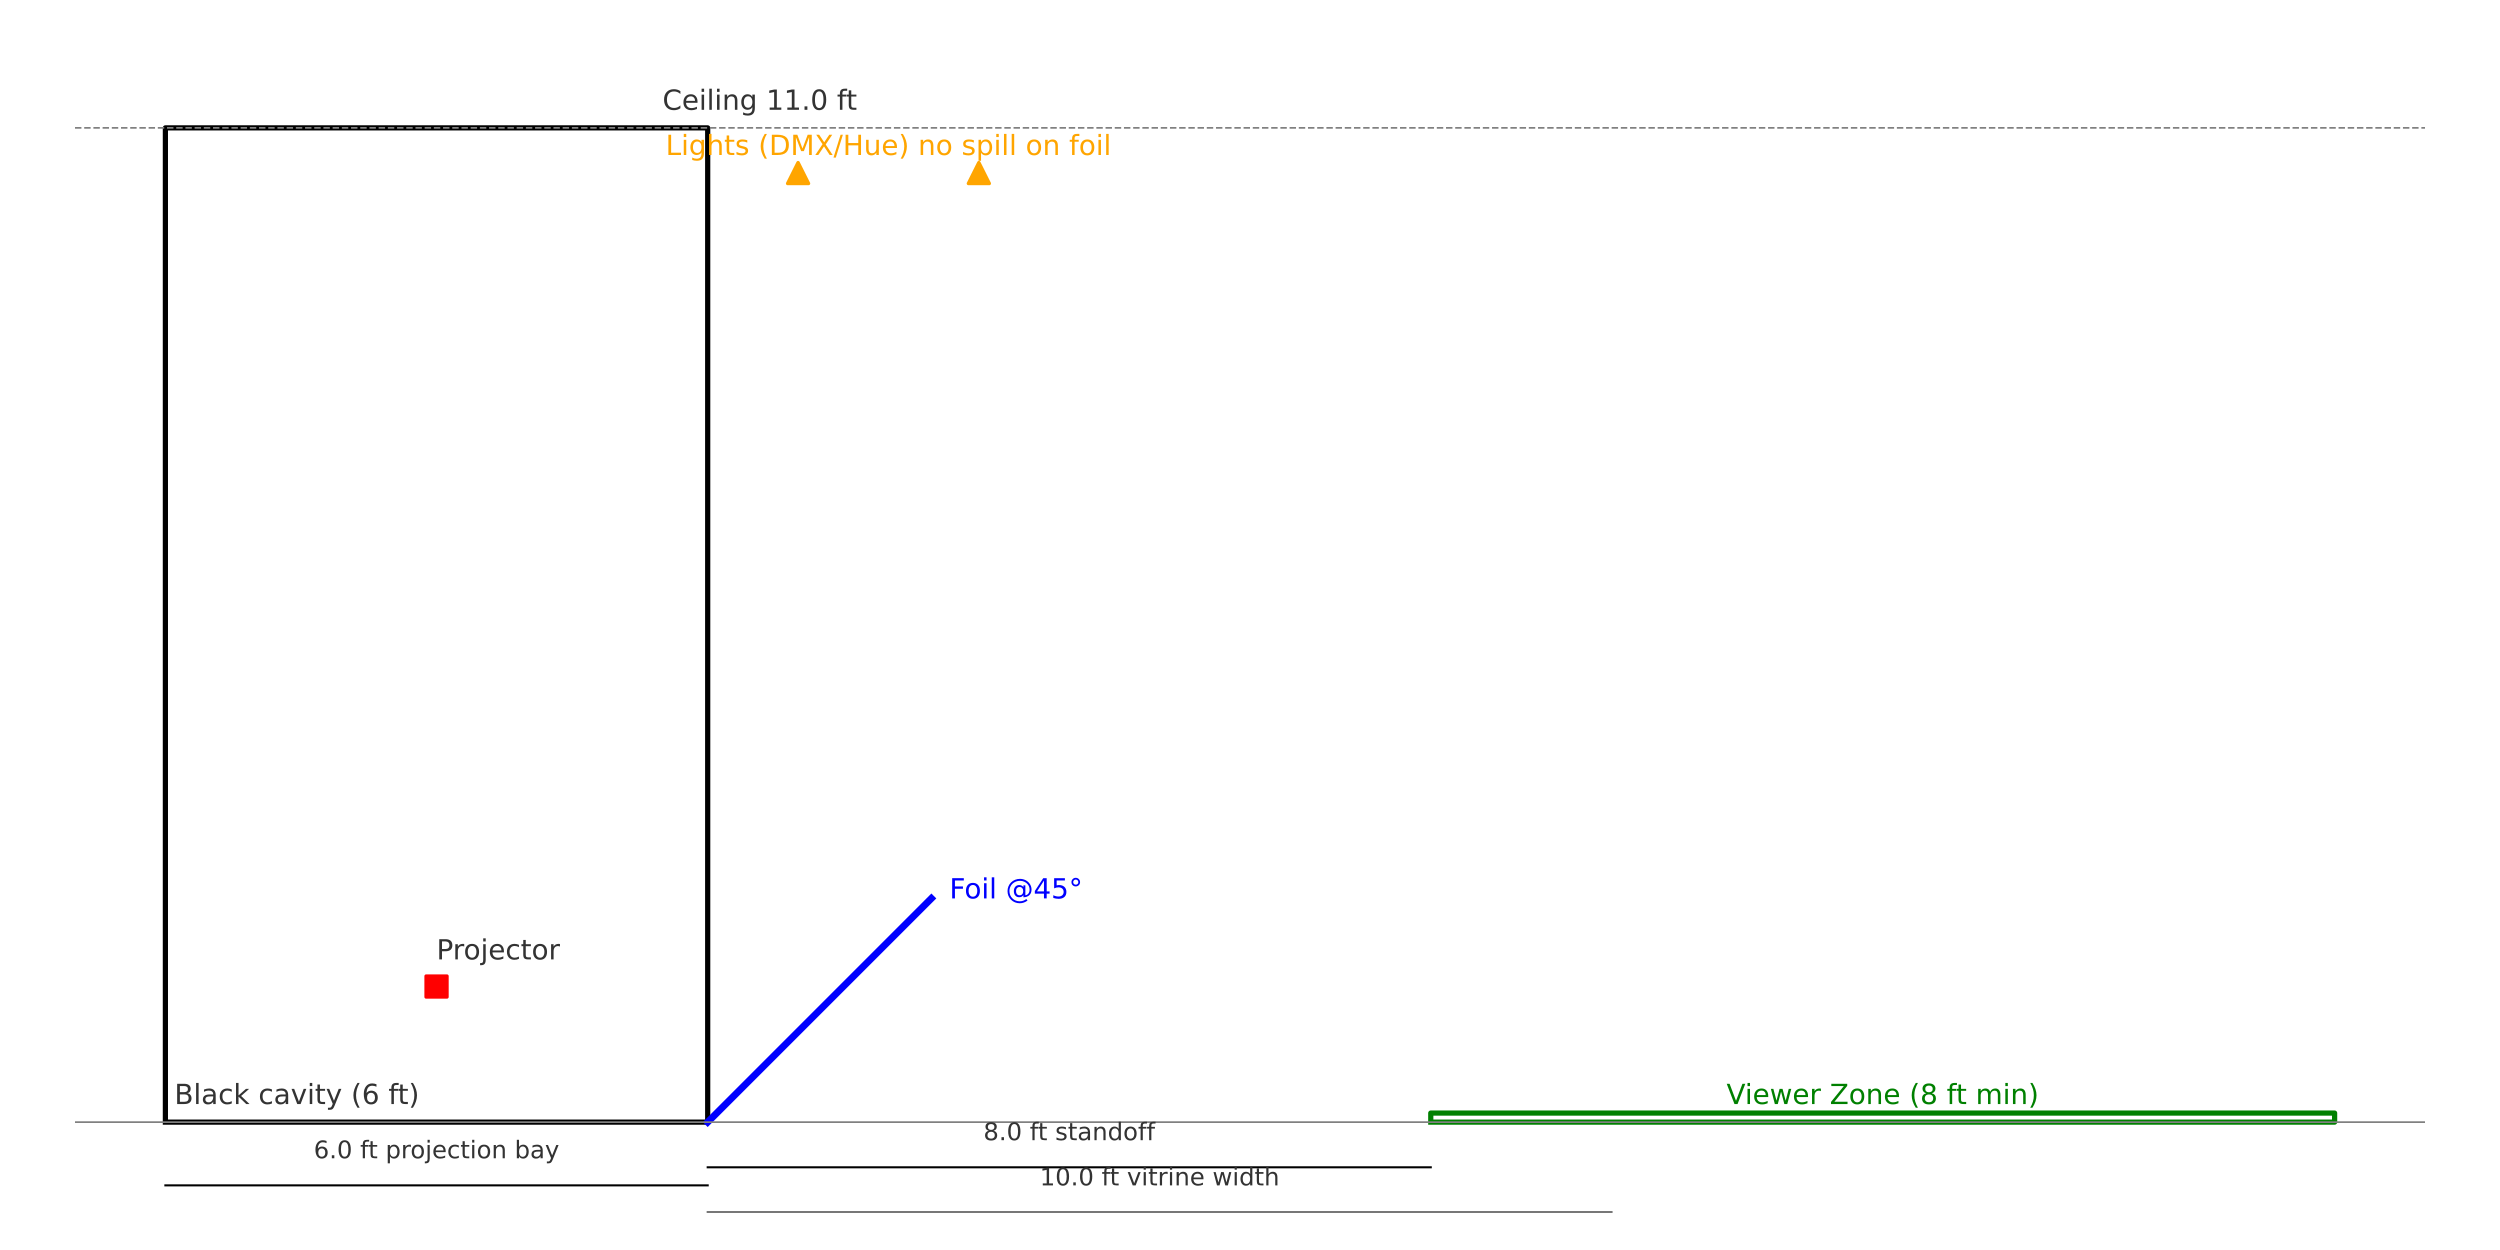
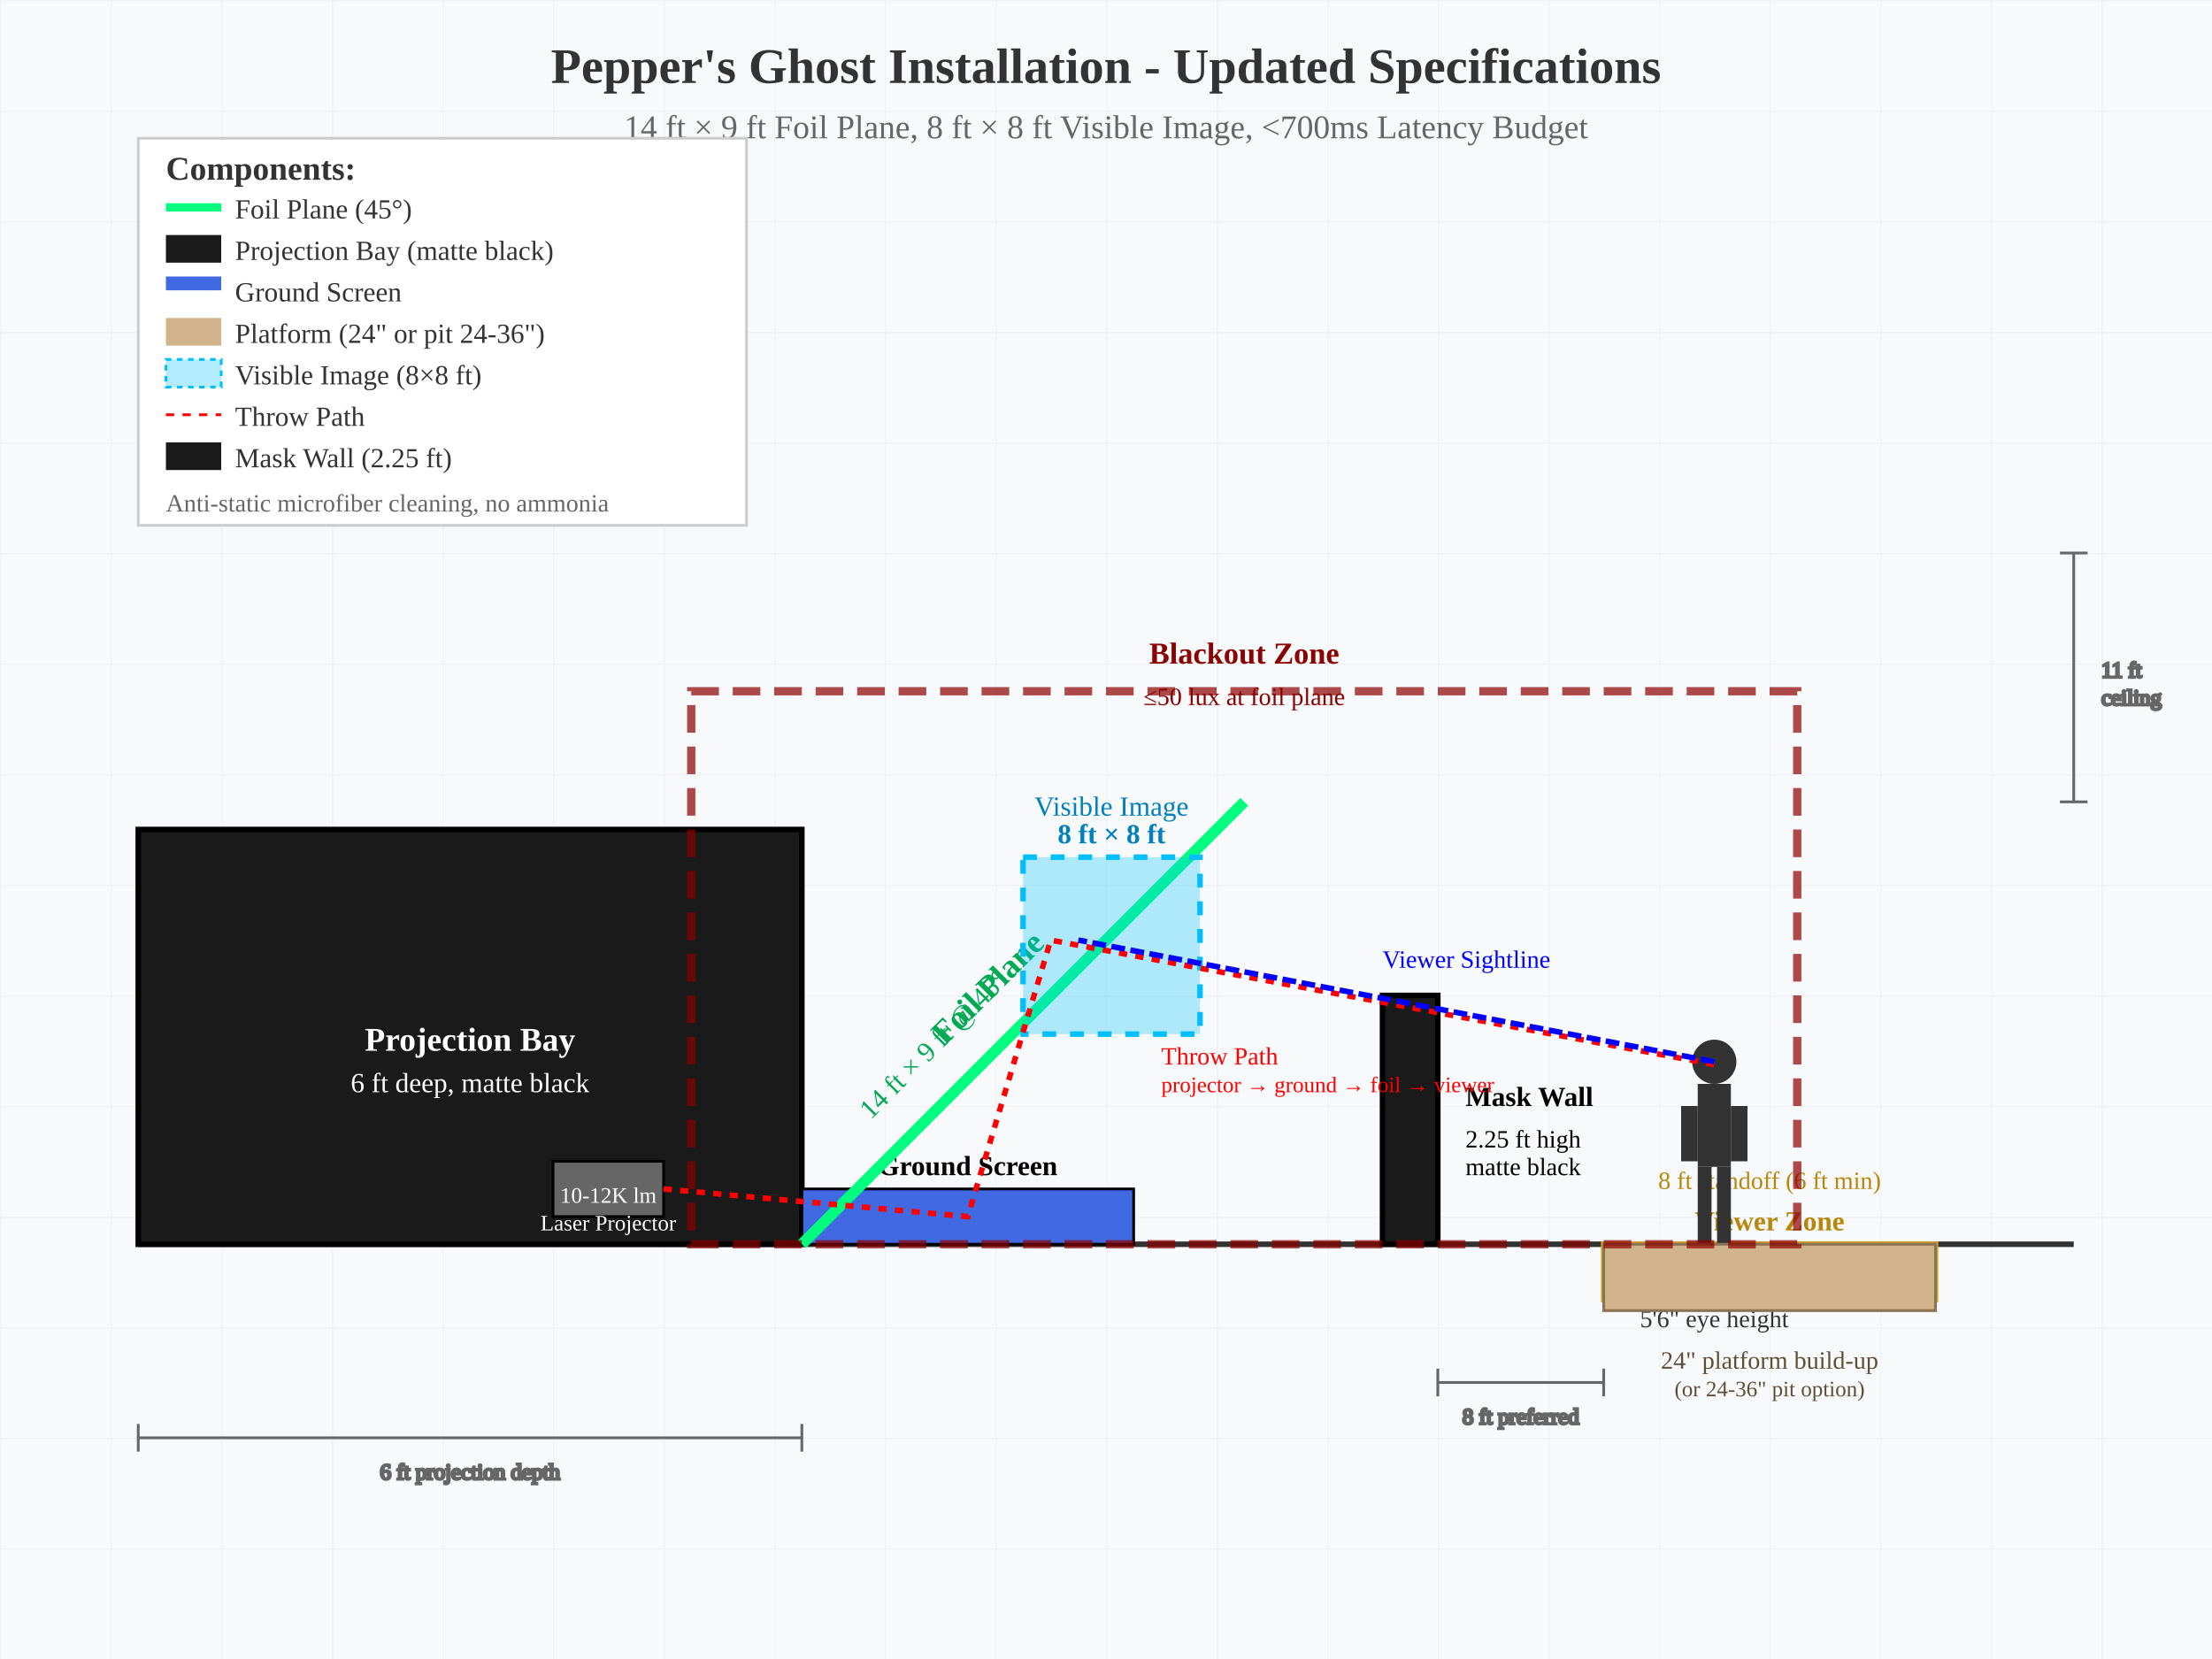
- <svg xmlns="http://www.w3.org/2000/svg" xmlns:xlink="http://www.w3.org/1999/xlink" width="720pt" height="360pt" viewBox="0 0 720 360" version="1.1">
+ <svg xmlns="http://www.w3.org/2000/svg" width="800" height="600" viewBox="0 0 800 600">
+   <rect width="800" height="600" fill="#f8f9fa" />
  <defs>
-     <style type="text/css">*{stroke-linejoin: round; stroke-linecap: butt}</style>
+     <pattern id="grid" width="40" height="40" patternUnits="userSpaceOnUse">
+       <path d="M 40 0 L 0 0 0 40" fill="none" stroke="#e9ecef" stroke-width="1" />
+     </pattern>
  </defs>
-   <g id="figure_1">
-     <g id="patch_1">
-       <path d="M 0 360  L 720 360  L 720 0  L 0 0  z " style="fill: #ffffff" />
-     </g>
-     <g id="axes_1">
-       <g id="PathCollection_1">
-         <defs>
-           <path id="m33717128a1" d="M -3 3  L 3 3  L 3 -3  L -3 -3  z " style="stroke: #ff0000" />
-         </defs>
-         <g clip-path="url(#pc2a38a9e2a)">
-           <use xlink:href="#m33717128a1" x="125.723" y="284.123" style="fill: #ff0000; stroke: #ff0000" />
-         </g>
-       </g>
-       <g id="PathCollection_2">
-         <defs>
-           <path id="m762f107d69" d="M 0 -3  L -3 3  L 3 3  z " style="stroke: #ffa500" />
-         </defs>
-         <g clip-path="url(#pc2a38a9e2a)">
-           <use xlink:href="#m762f107d69" x="229.846" y="49.846" style="fill: #ffa500; stroke: #ffa500" />
-         </g>
-       </g>
-       <g id="PathCollection_3">
-         <g clip-path="url(#pc2a38a9e2a)">
-           <use xlink:href="#m762f107d69" x="281.908" y="49.846" style="fill: #ffa500; stroke: #ffa500" />
-         </g>
-       </g>
-       <g id="line2d_1">
-         <path d="M 47.631 323.169  L 203.815 323.169  L 203.815 36.831  L 47.631 36.831  L 47.631 323.169  " clip-path="url(#pc2a38a9e2a)" style="fill: none; stroke: #000000; stroke-width: 1.5; stroke-linecap: square" />
-       </g>
-       <g id="line2d_2">
-         <path d="M 203.815 323.169  L 268.238 258.746  " clip-path="url(#pc2a38a9e2a)" style="fill: none; stroke: #0000ff; stroke-width: 2; stroke-linecap: square" />
-       </g>
-       <g id="line2d_3">
-         <path d="M 412.062 323.169  L 412.062 320.566  L 672.369 320.566  L 672.369 323.169  L 412.062 323.169  " clip-path="url(#pc2a38a9e2a)" style="fill: none; stroke: #008000; stroke-width: 1.5; stroke-linecap: square" />
-       </g>
-       <g id="line2d_4">
-         <path d="M 21.6 323.169  L 698.4 323.169  " clip-path="url(#pc2a38a9e2a)" style="fill: none; stroke: #808080; stroke-width: 0.5; stroke-linecap: square" />
-       </g>
-       <g id="line2d_5">
-         <path d="M 21.6 36.831  L 698.4 36.831  " clip-path="url(#pc2a38a9e2a)" style="fill: none; stroke-dasharray: 1.85,0.8; stroke-dashoffset: 0; stroke: #808080; stroke-width: 0.5" />
-       </g>
-       <g id="line2d_6">
-         <path d="M 203.815 336.185  L 412.062 336.185  " clip-path="url(#pc2a38a9e2a)" style="fill: none; stroke: #000000; stroke-width: 0.6; stroke-linecap: square" />
-       </g>
-       <g id="line2d_7">
-         <path d="M 47.631 341.391  L 203.815 341.391  " clip-path="url(#pc2a38a9e2a)" style="fill: none; stroke: #000000; stroke-width: 0.6; stroke-linecap: square" />
-       </g>
-       <g id="line2d_8">
-         <path d="M 203.815 349.2  L 464.123 349.2  " clip-path="url(#pc2a38a9e2a)" style="fill: none; stroke: #000000; stroke-width: 0.6; stroke-linecap: square" />
-       </g>
-       <g id="text_1">
-         <g style="fill: #333333" transform="translate(125.7231 276.3138) scale(0.08 -0.08)">
-           <defs>
-             <path id="DejaVuSans-50" d="M 1259 4147  L 1259 2394  L 2053 2394  Q 2494 2394 2734 2622  Q 2975 2850 2975 3272  Q 2975 3691 2734 3919  Q 2494 4147 2053 4147  L 1259 4147  z M 628 4666  L 2053 4666  Q 2838 4666 3239 4311  Q 3641 3956 3641 3272  Q 3641 2581 3239 2228  Q 2838 1875 2053 1875  L 1259 1875  L 1259 0  L 628 0  L 628 4666  z " transform="scale(0.015625)" />
-             <path id="DejaVuSans-72" d="M 2631 2963  Q 2534 3019 2420 3045  Q 2306 3072 2169 3072  Q 1681 3072 1420 2755  Q 1159 2438 1159 1844  L 1159 0  L 581 0  L 581 3500  L 1159 3500  L 1159 2956  Q 1341 3275 1631 3429  Q 1922 3584 2338 3584  Q 2397 3584 2469 3576  Q 2541 3569 2628 3553  L 2631 2963  z " transform="scale(0.015625)" />
-             <path id="DejaVuSans-6f" d="M 1959 3097  Q 1497 3097 1228 2736  Q 959 2375 959 1747  Q 959 1119 1226 758  Q 1494 397 1959 397  Q 2419 397 2687 759  Q 2956 1122 2956 1747  Q 2956 2369 2687 2733  Q 2419 3097 1959 3097  z M 1959 3584  Q 2709 3584 3137 3096  Q 3566 2609 3566 1747  Q 3566 888 3137 398  Q 2709 -91 1959 -91  Q 1206 -91 779 398  Q 353 888 353 1747  Q 353 2609 779 3096  Q 1206 3584 1959 3584  z " transform="scale(0.015625)" />
-             <path id="DejaVuSans-6a" d="M 603 3500  L 1178 3500  L 1178 -63  Q 1178 -731 923 -1031  Q 669 -1331 103 -1331  L -116 -1331  L -116 -844  L 38 -844  Q 366 -844 484 -692  Q 603 -541 603 -63  L 603 3500  z M 603 4863  L 1178 4863  L 1178 4134  L 603 4134  L 603 4863  z " transform="scale(0.015625)" />
-             <path id="DejaVuSans-65" d="M 3597 1894  L 3597 1613  L 953 1613  Q 991 1019 1311 708  Q 1631 397 2203 397  Q 2534 397 2845 478  Q 3156 559 3463 722  L 3463 178  Q 3153 47 2828 -22  Q 2503 -91 2169 -91  Q 1331 -91 842 396  Q 353 884 353 1716  Q 353 2575 817 3079  Q 1281 3584 2069 3584  Q 2775 3584 3186 3129  Q 3597 2675 3597 1894  z M 3022 2063  Q 3016 2534 2758 2815  Q 2500 3097 2075 3097  Q 1594 3097 1305 2825  Q 1016 2553 972 2059  L 3022 2063  z " transform="scale(0.015625)" />
-             <path id="DejaVuSans-63" d="M 3122 3366  L 3122 2828  Q 2878 2963 2633 3030  Q 2388 3097 2138 3097  Q 1578 3097 1268 2742  Q 959 2388 959 1747  Q 959 1106 1268 751  Q 1578 397 2138 397  Q 2388 397 2633 464  Q 2878 531 3122 666  L 3122 134  Q 2881 22 2623 -34  Q 2366 -91 2075 -91  Q 1284 -91 818 406  Q 353 903 353 1747  Q 353 2603 823 3093  Q 1294 3584 2113 3584  Q 2378 3584 2631 3529  Q 2884 3475 3122 3366  z " transform="scale(0.015625)" />
-             <path id="DejaVuSans-74" d="M 1172 4494  L 1172 3500  L 2356 3500  L 2356 3053  L 1172 3053  L 1172 1153  Q 1172 725 1289 603  Q 1406 481 1766 481  L 2356 481  L 2356 0  L 1766 0  Q 1100 0 847 248  Q 594 497 594 1153  L 594 3053  L 172 3053  L 172 3500  L 594 3500  L 594 4494  L 1172 4494  z " transform="scale(0.015625)" />
-           </defs>
-           <use xlink:href="#DejaVuSans-50" />
-           <use xlink:href="#DejaVuSans-72" x="58.553" />
-           <use xlink:href="#DejaVuSans-6f" x="97.416" />
-           <use xlink:href="#DejaVuSans-6a" x="158.598" />
-           <use xlink:href="#DejaVuSans-65" x="186.381" />
-           <use xlink:href="#DejaVuSans-63" x="247.904" />
-           <use xlink:href="#DejaVuSans-74" x="302.885" />
-           <use xlink:href="#DejaVuSans-6f" x="342.094" />
-           <use xlink:href="#DejaVuSans-72" x="403.275" />
-         </g>
-       </g>
-       <g id="text_2">
-         <g style="fill: #008000" transform="translate(497.236 317.9631) scale(0.08 -0.08)">
-           <defs>
-             <path id="DejaVuSans-56" d="M 1831 0  L 50 4666  L 709 4666  L 2188 738  L 3669 4666  L 4325 4666  L 2547 0  L 1831 0  z " transform="scale(0.015625)" />
-             <path id="DejaVuSans-69" d="M 603 3500  L 1178 3500  L 1178 0  L 603 0  L 603 3500  z M 603 4863  L 1178 4863  L 1178 4134  L 603 4134  L 603 4863  z " transform="scale(0.015625)" />
-             <path id="DejaVuSans-77" d="M 269 3500  L 844 3500  L 1563 769  L 2278 3500  L 2956 3500  L 3675 769  L 4391 3500  L 4966 3500  L 4050 0  L 3372 0  L 2619 2869  L 1863 0  L 1184 0  L 269 3500  z " transform="scale(0.015625)" />
-             <path id="DejaVuSans-20" transform="scale(0.015625)" />
-             <path id="DejaVuSans-5a" d="M 359 4666  L 4025 4666  L 4025 4184  L 1075 531  L 4097 531  L 4097 0  L 288 0  L 288 481  L 3238 4134  L 359 4134  L 359 4666  z " transform="scale(0.015625)" />
-             <path id="DejaVuSans-6e" d="M 3513 2113  L 3513 0  L 2938 0  L 2938 2094  Q 2938 2591 2744 2837  Q 2550 3084 2163 3084  Q 1697 3084 1428 2787  Q 1159 2491 1159 1978  L 1159 0  L 581 0  L 581 3500  L 1159 3500  L 1159 2956  Q 1366 3272 1645 3428  Q 1925 3584 2291 3584  Q 2894 3584 3203 3211  Q 3513 2838 3513 2113  z " transform="scale(0.015625)" />
-             <path id="DejaVuSans-28" d="M 1984 4856  Q 1566 4138 1362 3434  Q 1159 2731 1159 2009  Q 1159 1288 1364 580  Q 1569 -128 1984 -844  L 1484 -844  Q 1016 -109 783 600  Q 550 1309 550 2009  Q 550 2706 781 3412  Q 1013 4119 1484 4856  L 1984 4856  z " transform="scale(0.015625)" />
-             <path id="DejaVuSans-38" d="M 2034 2216  Q 1584 2216 1326 1975  Q 1069 1734 1069 1313  Q 1069 891 1326 650  Q 1584 409 2034 409  Q 2484 409 2743 651  Q 3003 894 3003 1313  Q 3003 1734 2745 1975  Q 2488 2216 2034 2216  z M 1403 2484  Q 997 2584 770 2862  Q 544 3141 544 3541  Q 544 4100 942 4425  Q 1341 4750 2034 4750  Q 2731 4750 3128 4425  Q 3525 4100 3525 3541  Q 3525 3141 3298 2862  Q 3072 2584 2669 2484  Q 3125 2378 3379 2068  Q 3634 1759 3634 1313  Q 3634 634 3220 271  Q 2806 -91 2034 -91  Q 1263 -91 848 271  Q 434 634 434 1313  Q 434 1759 690 2068  Q 947 2378 1403 2484  z M 1172 3481  Q 1172 3119 1398 2916  Q 1625 2713 2034 2713  Q 2441 2713 2670 2916  Q 2900 3119 2900 3481  Q 2900 3844 2670 4047  Q 2441 4250 2034 4250  Q 1625 4250 1398 4047  Q 1172 3844 1172 3481  z " transform="scale(0.015625)" />
-             <path id="DejaVuSans-66" d="M 2375 4863  L 2375 4384  L 1825 4384  Q 1516 4384 1395 4259  Q 1275 4134 1275 3809  L 1275 3500  L 2222 3500  L 2222 3053  L 1275 3053  L 1275 0  L 697 0  L 697 3053  L 147 3053  L 147 3500  L 697 3500  L 697 3744  Q 697 4328 969 4595  Q 1241 4863 1831 4863  L 2375 4863  z " transform="scale(0.015625)" />
-             <path id="DejaVuSans-6d" d="M 3328 2828  Q 3544 3216 3844 3400  Q 4144 3584 4550 3584  Q 5097 3584 5394 3201  Q 5691 2819 5691 2113  L 5691 0  L 5113 0  L 5113 2094  Q 5113 2597 4934 2840  Q 4756 3084 4391 3084  Q 3944 3084 3684 2787  Q 3425 2491 3425 1978  L 3425 0  L 2847 0  L 2847 2094  Q 2847 2600 2669 2842  Q 2491 3084 2119 3084  Q 1678 3084 1418 2786  Q 1159 2488 1159 1978  L 1159 0  L 581 0  L 581 3500  L 1159 3500  L 1159 2956  Q 1356 3278 1631 3431  Q 1906 3584 2284 3584  Q 2666 3584 2933 3390  Q 3200 3197 3328 2828  z " transform="scale(0.015625)" />
-             <path id="DejaVuSans-29" d="M 513 4856  L 1013 4856  Q 1481 4119 1714 3412  Q 1947 2706 1947 2009  Q 1947 1309 1714 600  Q 1481 -109 1013 -844  L 513 -844  Q 928 -128 1133 580  Q 1338 1288 1338 2009  Q 1338 2731 1133 3434  Q 928 4138 513 4856  z " transform="scale(0.015625)" />
-           </defs>
-           <use xlink:href="#DejaVuSans-56" />
-           <use xlink:href="#DejaVuSans-69" x="66.158" />
-           <use xlink:href="#DejaVuSans-65" x="93.941" />
-           <use xlink:href="#DejaVuSans-77" x="155.465" />
-           <use xlink:href="#DejaVuSans-65" x="237.252" />
-           <use xlink:href="#DejaVuSans-72" x="298.775" />
-           <use xlink:href="#DejaVuSans-20" x="339.889" />
-           <use xlink:href="#DejaVuSans-5a" x="371.676" />
-           <use xlink:href="#DejaVuSans-6f" x="440.182" />
-           <use xlink:href="#DejaVuSans-6e" x="501.363" />
-           <use xlink:href="#DejaVuSans-65" x="564.742" />
-           <use xlink:href="#DejaVuSans-20" x="626.266" />
-           <use xlink:href="#DejaVuSans-28" x="658.053" />
-           <use xlink:href="#DejaVuSans-38" x="697.066" />
-           <use xlink:href="#DejaVuSans-20" x="760.689" />
-           <use xlink:href="#DejaVuSans-66" x="792.477" />
-           <use xlink:href="#DejaVuSans-74" x="825.932" />
-           <use xlink:href="#DejaVuSans-20" x="865.141" />
-           <use xlink:href="#DejaVuSans-6d" x="896.928" />
-           <use xlink:href="#DejaVuSans-69" x="994.34" />
-           <use xlink:href="#DejaVuSans-6e" x="1022.123" />
-           <use xlink:href="#DejaVuSans-29" x="1085.502" />
-         </g>
-       </g>
-       <g id="text_3">
-         <g style="fill: #ffa500" transform="translate(191.71 44.64) scale(0.08 -0.08)">
-           <defs>
-             <path id="DejaVuSans-4c" d="M 628 4666  L 1259 4666  L 1259 531  L 3531 531  L 3531 0  L 628 0  L 628 4666  z " transform="scale(0.015625)" />
-             <path id="DejaVuSans-67" d="M 2906 1791  Q 2906 2416 2648 2759  Q 2391 3103 1925 3103  Q 1463 3103 1205 2759  Q 947 2416 947 1791  Q 947 1169 1205 825  Q 1463 481 1925 481  Q 2391 481 2648 825  Q 2906 1169 2906 1791  z M 3481 434  Q 3481 -459 3084 -895  Q 2688 -1331 1869 -1331  Q 1566 -1331 1297 -1286  Q 1028 -1241 775 -1147  L 775 -588  Q 1028 -725 1275 -790  Q 1522 -856 1778 -856  Q 2344 -856 2625 -561  Q 2906 -266 2906 331  L 2906 616  Q 2728 306 2450 153  Q 2172 0 1784 0  Q 1141 0 747 490  Q 353 981 353 1791  Q 353 2603 747 3093  Q 1141 3584 1784 3584  Q 2172 3584 2450 3431  Q 2728 3278 2906 2969  L 2906 3500  L 3481 3500  L 3481 434  z " transform="scale(0.015625)" />
-             <path id="DejaVuSans-68" d="M 3513 2113  L 3513 0  L 2938 0  L 2938 2094  Q 2938 2591 2744 2837  Q 2550 3084 2163 3084  Q 1697 3084 1428 2787  Q 1159 2491 1159 1978  L 1159 0  L 581 0  L 581 4863  L 1159 4863  L 1159 2956  Q 1366 3272 1645 3428  Q 1925 3584 2291 3584  Q 2894 3584 3203 3211  Q 3513 2838 3513 2113  z " transform="scale(0.015625)" />
-             <path id="DejaVuSans-73" d="M 2834 3397  L 2834 2853  Q 2591 2978 2328 3040  Q 2066 3103 1784 3103  Q 1356 3103 1142 2972  Q 928 2841 928 2578  Q 928 2378 1081 2264  Q 1234 2150 1697 2047  L 1894 2003  Q 2506 1872 2764 1633  Q 3022 1394 3022 966  Q 3022 478 2636 193  Q 2250 -91 1575 -91  Q 1294 -91 989 -36  Q 684 19 347 128  L 347 722  Q 666 556 975 473  Q 1284 391 1588 391  Q 1994 391 2212 530  Q 2431 669 2431 922  Q 2431 1156 2273 1281  Q 2116 1406 1581 1522  L 1381 1569  Q 847 1681 609 1914  Q 372 2147 372 2553  Q 372 3047 722 3315  Q 1072 3584 1716 3584  Q 2034 3584 2315 3537  Q 2597 3491 2834 3397  z " transform="scale(0.015625)" />
-             <path id="DejaVuSans-44" d="M 1259 4147  L 1259 519  L 2022 519  Q 2988 519 3436 956  Q 3884 1394 3884 2338  Q 3884 3275 3436 3711  Q 2988 4147 2022 4147  L 1259 4147  z M 628 4666  L 1925 4666  Q 3281 4666 3915 4102  Q 4550 3538 4550 2338  Q 4550 1131 3912 565  Q 3275 0 1925 0  L 628 0  L 628 4666  z " transform="scale(0.015625)" />
-             <path id="DejaVuSans-4d" d="M 628 4666  L 1569 4666  L 2759 1491  L 3956 4666  L 4897 4666  L 4897 0  L 4281 0  L 4281 4097  L 3078 897  L 2444 897  L 1241 4097  L 1241 0  L 628 0  L 628 4666  z " transform="scale(0.015625)" />
-             <path id="DejaVuSans-58" d="M 403 4666  L 1081 4666  L 2241 2931  L 3406 4666  L 4084 4666  L 2584 2425  L 4184 0  L 3506 0  L 2194 1984  L 872 0  L 191 0  L 1856 2491  L 403 4666  z " transform="scale(0.015625)" />
-             <path id="DejaVuSans-2f" d="M 1625 4666  L 2156 4666  L 531 -594  L 0 -594  L 1625 4666  z " transform="scale(0.015625)" />
-             <path id="DejaVuSans-48" d="M 628 4666  L 1259 4666  L 1259 2753  L 3553 2753  L 3553 4666  L 4184 4666  L 4184 0  L 3553 0  L 3553 2222  L 1259 2222  L 1259 0  L 628 0  L 628 4666  z " transform="scale(0.015625)" />
-             <path id="DejaVuSans-75" d="M 544 1381  L 544 3500  L 1119 3500  L 1119 1403  Q 1119 906 1312 657  Q 1506 409 1894 409  Q 2359 409 2629 706  Q 2900 1003 2900 1516  L 2900 3500  L 3475 3500  L 3475 0  L 2900 0  L 2900 538  Q 2691 219 2414 64  Q 2138 -91 1772 -91  Q 1169 -91 856 284  Q 544 659 544 1381  z M 1991 3584  L 1991 3584  z " transform="scale(0.015625)" />
-             <path id="DejaVuSans-70" d="M 1159 525  L 1159 -1331  L 581 -1331  L 581 3500  L 1159 3500  L 1159 2969  Q 1341 3281 1617 3432  Q 1894 3584 2278 3584  Q 2916 3584 3314 3078  Q 3713 2572 3713 1747  Q 3713 922 3314 415  Q 2916 -91 2278 -91  Q 1894 -91 1617 61  Q 1341 213 1159 525  z M 3116 1747  Q 3116 2381 2855 2742  Q 2594 3103 2138 3103  Q 1681 3103 1420 2742  Q 1159 2381 1159 1747  Q 1159 1113 1420 752  Q 1681 391 2138 391  Q 2594 391 2855 752  Q 3116 1113 3116 1747  z " transform="scale(0.015625)" />
-             <path id="DejaVuSans-6c" d="M 603 4863  L 1178 4863  L 1178 0  L 603 0  L 603 4863  z " transform="scale(0.015625)" />
-           </defs>
-           <use xlink:href="#DejaVuSans-4c" />
-           <use xlink:href="#DejaVuSans-69" x="55.713" />
-           <use xlink:href="#DejaVuSans-67" x="83.496" />
-           <use xlink:href="#DejaVuSans-68" x="146.973" />
-           <use xlink:href="#DejaVuSans-74" x="210.352" />
-           <use xlink:href="#DejaVuSans-73" x="249.561" />
-           <use xlink:href="#DejaVuSans-20" x="301.66" />
-           <use xlink:href="#DejaVuSans-28" x="333.447" />
-           <use xlink:href="#DejaVuSans-44" x="372.461" />
-           <use xlink:href="#DejaVuSans-4d" x="449.463" />
-           <use xlink:href="#DejaVuSans-58" x="535.742" />
-           <use xlink:href="#DejaVuSans-2f" x="604.248" />
-           <use xlink:href="#DejaVuSans-48" x="637.939" />
-           <use xlink:href="#DejaVuSans-75" x="713.135" />
-           <use xlink:href="#DejaVuSans-65" x="776.514" />
-           <use xlink:href="#DejaVuSans-29" x="838.037" />
-           <use xlink:href="#DejaVuSans-20" x="877.051" />
-           <use xlink:href="#DejaVuSans-6e" x="908.838" />
-           <use xlink:href="#DejaVuSans-6f" x="972.217" />
-           <use xlink:href="#DejaVuSans-20" x="1033.398" />
-           <use xlink:href="#DejaVuSans-73" x="1065.186" />
-           <use xlink:href="#DejaVuSans-70" x="1117.285" />
-           <use xlink:href="#DejaVuSans-69" x="1180.762" />
-           <use xlink:href="#DejaVuSans-6c" x="1208.545" />
-           <use xlink:href="#DejaVuSans-6c" x="1236.328" />
-           <use xlink:href="#DejaVuSans-20" x="1264.111" />
-           <use xlink:href="#DejaVuSans-6f" x="1295.898" />
-           <use xlink:href="#DejaVuSans-6e" x="1357.08" />
-           <use xlink:href="#DejaVuSans-20" x="1420.459" />
-           <use xlink:href="#DejaVuSans-66" x="1452.246" />
-           <use xlink:href="#DejaVuSans-6f" x="1487.451" />
-           <use xlink:href="#DejaVuSans-69" x="1548.633" />
-           <use xlink:href="#DejaVuSans-6c" x="1576.416" />
-         </g>
-       </g>
-       <g id="text_4">
-         <g style="fill: #333333" transform="translate(190.8 31.62461) scale(0.08 -0.08)">
-           <defs>
-             <path id="DejaVuSans-43" d="M 4122 4306  L 4122 3641  Q 3803 3938 3442 4084  Q 3081 4231 2675 4231  Q 1875 4231 1450 3742  Q 1025 3253 1025 2328  Q 1025 1406 1450 917  Q 1875 428 2675 428  Q 3081 428 3442 575  Q 3803 722 4122 1019  L 4122 359  Q 3791 134 3420 21  Q 3050 -91 2638 -91  Q 1578 -91 968 557  Q 359 1206 359 2328  Q 359 3453 968 4101  Q 1578 4750 2638 4750  Q 3056 4750 3426 4639  Q 3797 4528 4122 4306  z " transform="scale(0.015625)" />
-             <path id="DejaVuSans-31" d="M 794 531  L 1825 531  L 1825 4091  L 703 3866  L 703 4441  L 1819 4666  L 2450 4666  L 2450 531  L 3481 531  L 3481 0  L 794 0  L 794 531  z " transform="scale(0.015625)" />
-             <path id="DejaVuSans-2e" d="M 684 794  L 1344 794  L 1344 0  L 684 0  L 684 794  z " transform="scale(0.015625)" />
-             <path id="DejaVuSans-30" d="M 2034 4250  Q 1547 4250 1301 3770  Q 1056 3291 1056 2328  Q 1056 1369 1301 889  Q 1547 409 2034 409  Q 2525 409 2770 889  Q 3016 1369 3016 2328  Q 3016 3291 2770 3770  Q 2525 4250 2034 4250  z M 2034 4750  Q 2819 4750 3233 4129  Q 3647 3509 3647 2328  Q 3647 1150 3233 529  Q 2819 -91 2034 -91  Q 1250 -91 836 529  Q 422 1150 422 2328  Q 422 3509 836 4129  Q 1250 4750 2034 4750  z " transform="scale(0.015625)" />
-           </defs>
-           <use xlink:href="#DejaVuSans-43" />
-           <use xlink:href="#DejaVuSans-65" x="69.824" />
-           <use xlink:href="#DejaVuSans-69" x="131.348" />
-           <use xlink:href="#DejaVuSans-6c" x="159.131" />
-           <use xlink:href="#DejaVuSans-69" x="186.914" />
-           <use xlink:href="#DejaVuSans-6e" x="214.697" />
-           <use xlink:href="#DejaVuSans-67" x="278.076" />
-           <use xlink:href="#DejaVuSans-20" x="341.553" />
-           <use xlink:href="#DejaVuSans-31" x="373.34" />
-           <use xlink:href="#DejaVuSans-31" x="436.963" />
-           <use xlink:href="#DejaVuSans-2e" x="500.586" />
-           <use xlink:href="#DejaVuSans-30" x="532.373" />
-           <use xlink:href="#DejaVuSans-20" x="595.996" />
-           <use xlink:href="#DejaVuSans-66" x="627.783" />
-           <use xlink:href="#DejaVuSans-74" x="661.238" />
-         </g>
-       </g>
-       <g id="text_5">
-         <g style="fill: #0000ff" transform="translate(273.4444 258.7464) scale(0.08 -0.08)">
-           <defs>
-             <path id="DejaVuSans-46" d="M 628 4666  L 3309 4666  L 3309 4134  L 1259 4134  L 1259 2759  L 3109 2759  L 3109 2228  L 1259 2228  L 1259 0  L 628 0  L 628 4666  z " transform="scale(0.015625)" />
-             <path id="DejaVuSans-40" d="M 2381 1678  Q 2381 1231 2603 976  Q 2825 722 3213 722  Q 3597 722 3817 978  Q 4038 1234 4038 1678  Q 4038 2116 3813 2373  Q 3588 2631 3206 2631  Q 2828 2631 2604 2375  Q 2381 2119 2381 1678  z M 4084 744  Q 3897 503 3655 389  Q 3413 275 3091 275  Q 2553 275 2217 664  Q 1881 1053 1881 1678  Q 1881 2303 2218 2693  Q 2556 3084 3091 3084  Q 3413 3084 3656 2967  Q 3900 2850 4084 2613  L 4084 3022  L 4531 3022  L 4531 722  Q 4988 791 5245 1139  Q 5503 1488 5503 2041  Q 5503 2375 5404 2669  Q 5306 2963 5106 3213  Q 4781 3622 4314 3839  Q 3847 4056 3297 4056  Q 2913 4056 2559 3954  Q 2206 3853 1906 3653  Q 1416 3334 1139 2817  Q 863 2300 863 1697  Q 863 1200 1042 765  Q 1222 331 1563 0  Q 1891 -325 2322 -495  Q 2753 -666 3244 -666  Q 3647 -666 4036 -530  Q 4425 -394 4750 -141  L 5031 -488  Q 4641 -791 4180 -952  Q 3719 -1113 3244 -1113  Q 2666 -1113 2153 -908  Q 1641 -703 1241 -313  Q 841 78 631 592  Q 422 1106 422 1697  Q 422 2266 634 2781  Q 847 3297 1241 3688  Q 1644 4084 2172 4295  Q 2700 4506 3291 4506  Q 3953 4506 4520 4234  Q 5088 3963 5472 3463  Q 5706 3156 5829 2797  Q 5953 2438 5953 2053  Q 5953 1231 5456 756  Q 4959 281 4084 263  L 4084 744  z " transform="scale(0.015625)" />
-             <path id="DejaVuSans-34" d="M 2419 4116  L 825 1625  L 2419 1625  L 2419 4116  z M 2253 4666  L 3047 4666  L 3047 1625  L 3713 1625  L 3713 1100  L 3047 1100  L 3047 0  L 2419 0  L 2419 1100  L 313 1100  L 313 1709  L 2253 4666  z " transform="scale(0.015625)" />
-             <path id="DejaVuSans-35" d="M 691 4666  L 3169 4666  L 3169 4134  L 1269 4134  L 1269 2991  Q 1406 3038 1543 3061  Q 1681 3084 1819 3084  Q 2600 3084 3056 2656  Q 3513 2228 3513 1497  Q 3513 744 3044 326  Q 2575 -91 1722 -91  Q 1428 -91 1123 -41  Q 819 9 494 109  L 494 744  Q 775 591 1075 516  Q 1375 441 1709 441  Q 2250 441 2565 725  Q 2881 1009 2881 1497  Q 2881 1984 2565 2268  Q 2250 2553 1709 2553  Q 1456 2553 1204 2497  Q 953 2441 691 2322  L 691 4666  z " transform="scale(0.015625)" />
-             <path id="DejaVuSans-b0" d="M 1600 4347  Q 1350 4347 1178 4173  Q 1006 4000 1006 3750  Q 1006 3503 1178 3333  Q 1350 3163 1600 3163  Q 1850 3163 2022 3333  Q 2194 3503 2194 3750  Q 2194 3997 2020 4172  Q 1847 4347 1600 4347  z M 1600 4750  Q 1800 4750 1984 4673  Q 2169 4597 2303 4453  Q 2447 4313 2519 4134  Q 2591 3956 2591 3750  Q 2591 3338 2302 3052  Q 2013 2766 1594 2766  Q 1172 2766 890 3047  Q 609 3328 609 3750  Q 609 4169 896 4459  Q 1184 4750 1600 4750  z " transform="scale(0.015625)" />
-           </defs>
-           <use xlink:href="#DejaVuSans-46" />
-           <use xlink:href="#DejaVuSans-6f" x="53.895" />
-           <use xlink:href="#DejaVuSans-69" x="115.076" />
-           <use xlink:href="#DejaVuSans-6c" x="142.859" />
-           <use xlink:href="#DejaVuSans-20" x="170.643" />
-           <use xlink:href="#DejaVuSans-40" x="202.43" />
-           <use xlink:href="#DejaVuSans-34" x="302.43" />
-           <use xlink:href="#DejaVuSans-35" x="366.053" />
-           <use xlink:href="#DejaVuSans-b0" x="429.676" />
-         </g>
-       </g>
-       <g id="text_6">
-         <g style="fill: #333333" transform="translate(50.23385 317.9631) scale(0.08 -0.08)">
-           <defs>
-             <path id="DejaVuSans-42" d="M 1259 2228  L 1259 519  L 2272 519  Q 2781 519 3026 730  Q 3272 941 3272 1375  Q 3272 1813 3026 2020  Q 2781 2228 2272 2228  L 1259 2228  z M 1259 4147  L 1259 2741  L 2194 2741  Q 2656 2741 2882 2914  Q 3109 3088 3109 3444  Q 3109 3797 2882 3972  Q 2656 4147 2194 4147  L 1259 4147  z M 628 4666  L 2241 4666  Q 2963 4666 3353 4366  Q 3744 4066 3744 3513  Q 3744 3084 3544 2831  Q 3344 2578 2956 2516  Q 3422 2416 3680 2098  Q 3938 1781 3938 1306  Q 3938 681 3513 340  Q 3088 0 2303 0  L 628 0  L 628 4666  z " transform="scale(0.015625)" />
-             <path id="DejaVuSans-61" d="M 2194 1759  Q 1497 1759 1228 1600  Q 959 1441 959 1056  Q 959 750 1161 570  Q 1363 391 1709 391  Q 2188 391 2477 730  Q 2766 1069 2766 1631  L 2766 1759  L 2194 1759  z M 3341 1997  L 3341 0  L 2766 0  L 2766 531  Q 2569 213 2275 61  Q 1981 -91 1556 -91  Q 1019 -91 701 211  Q 384 513 384 1019  Q 384 1609 779 1909  Q 1175 2209 1959 2209  L 2766 2209  L 2766 2266  Q 2766 2663 2505 2880  Q 2244 3097 1772 3097  Q 1472 3097 1187 3025  Q 903 2953 641 2809  L 641 3341  Q 956 3463 1253 3523  Q 1550 3584 1831 3584  Q 2591 3584 2966 3190  Q 3341 2797 3341 1997  z " transform="scale(0.015625)" />
-             <path id="DejaVuSans-6b" d="M 581 4863  L 1159 4863  L 1159 1991  L 2875 3500  L 3609 3500  L 1753 1863  L 3688 0  L 2938 0  L 1159 1709  L 1159 0  L 581 0  L 581 4863  z " transform="scale(0.015625)" />
-             <path id="DejaVuSans-76" d="M 191 3500  L 800 3500  L 1894 563  L 2988 3500  L 3597 3500  L 2284 0  L 1503 0  L 191 3500  z " transform="scale(0.015625)" />
-             <path id="DejaVuSans-79" d="M 2059 -325  Q 1816 -950 1584 -1140  Q 1353 -1331 966 -1331  L 506 -1331  L 506 -850  L 844 -850  Q 1081 -850 1212 -737  Q 1344 -625 1503 -206  L 1606 56  L 191 3500  L 800 3500  L 1894 763  L 2988 3500  L 3597 3500  L 2059 -325  z " transform="scale(0.015625)" />
-             <path id="DejaVuSans-36" d="M 2113 2584  Q 1688 2584 1439 2293  Q 1191 2003 1191 1497  Q 1191 994 1439 701  Q 1688 409 2113 409  Q 2538 409 2786 701  Q 3034 994 3034 1497  Q 3034 2003 2786 2293  Q 2538 2584 2113 2584  z M 3366 4563  L 3366 3988  Q 3128 4100 2886 4159  Q 2644 4219 2406 4219  Q 1781 4219 1451 3797  Q 1122 3375 1075 2522  Q 1259 2794 1537 2939  Q 1816 3084 2150 3084  Q 2853 3084 3261 2657  Q 3669 2231 3669 1497  Q 3669 778 3244 343  Q 2819 -91 2113 -91  Q 1303 -91 875 529  Q 447 1150 447 2328  Q 447 3434 972 4092  Q 1497 4750 2381 4750  Q 2619 4750 2861 4703  Q 3103 4656 3366 4563  z " transform="scale(0.015625)" />
-           </defs>
-           <use xlink:href="#DejaVuSans-42" />
-           <use xlink:href="#DejaVuSans-6c" x="68.604" />
-           <use xlink:href="#DejaVuSans-61" x="96.387" />
-           <use xlink:href="#DejaVuSans-63" x="157.666" />
-           <use xlink:href="#DejaVuSans-6b" x="212.646" />
-           <use xlink:href="#DejaVuSans-20" x="270.557" />
-           <use xlink:href="#DejaVuSans-63" x="302.344" />
-           <use xlink:href="#DejaVuSans-61" x="357.324" />
-           <use xlink:href="#DejaVuSans-76" x="418.604" />
-           <use xlink:href="#DejaVuSans-69" x="477.783" />
-           <use xlink:href="#DejaVuSans-74" x="505.566" />
-           <use xlink:href="#DejaVuSans-79" x="544.775" />
-           <use xlink:href="#DejaVuSans-20" x="603.955" />
-           <use xlink:href="#DejaVuSans-28" x="635.742" />
-           <use xlink:href="#DejaVuSans-36" x="674.756" />
-           <use xlink:href="#DejaVuSans-20" x="738.379" />
-           <use xlink:href="#DejaVuSans-66" x="770.166" />
-           <use xlink:href="#DejaVuSans-74" x="803.621" />
-           <use xlink:href="#DejaVuSans-29" x="842.83" />
-         </g>
-       </g>
-       <g id="text_7">
-         <g style="fill: #333333" transform="translate(283.2186 328.3754) scale(0.07 -0.07)">
-           <defs>
-             <path id="DejaVuSans-64" d="M 2906 2969  L 2906 4863  L 3481 4863  L 3481 0  L 2906 0  L 2906 525  Q 2725 213 2448 61  Q 2172 -91 1784 -91  Q 1150 -91 751 415  Q 353 922 353 1747  Q 353 2572 751 3078  Q 1150 3584 1784 3584  Q 2172 3584 2448 3432  Q 2725 3281 2906 2969  z M 947 1747  Q 947 1113 1208 752  Q 1469 391 1925 391  Q 2381 391 2643 752  Q 2906 1113 2906 1747  Q 2906 2381 2643 2742  Q 2381 3103 1925 3103  Q 1469 3103 1208 2742  Q 947 2381 947 1747  z " transform="scale(0.015625)" />
-           </defs>
-           <use xlink:href="#DejaVuSans-38" />
-           <use xlink:href="#DejaVuSans-2e" x="63.623" />
-           <use xlink:href="#DejaVuSans-30" x="95.41" />
-           <use xlink:href="#DejaVuSans-20" x="159.033" />
-           <use xlink:href="#DejaVuSans-66" x="190.82" />
-           <use xlink:href="#DejaVuSans-74" x="224.275" />
-           <use xlink:href="#DejaVuSans-20" x="263.484" />
-           <use xlink:href="#DejaVuSans-73" x="295.271" />
-           <use xlink:href="#DejaVuSans-74" x="347.371" />
-           <use xlink:href="#DejaVuSans-61" x="386.58" />
-           <use xlink:href="#DejaVuSans-6e" x="447.859" />
-           <use xlink:href="#DejaVuSans-64" x="511.238" />
-           <use xlink:href="#DejaVuSans-6f" x="574.715" />
-           <use xlink:href="#DejaVuSans-66" x="635.896" />
-           <use xlink:href="#DejaVuSans-66" x="671.102" />
-         </g>
-       </g>
-       <g id="text_8">
-         <g style="fill: #333333" transform="translate(90.3605 333.5815) scale(0.07 -0.07)">
-           <defs>
-             <path id="DejaVuSans-62" d="M 3116 1747  Q 3116 2381 2855 2742  Q 2594 3103 2138 3103  Q 1681 3103 1420 2742  Q 1159 2381 1159 1747  Q 1159 1113 1420 752  Q 1681 391 2138 391  Q 2594 391 2855 752  Q 3116 1113 3116 1747  z M 1159 2969  Q 1341 3281 1617 3432  Q 1894 3584 2278 3584  Q 2916 3584 3314 3078  Q 3713 2572 3713 1747  Q 3713 922 3314 415  Q 2916 -91 2278 -91  Q 1894 -91 1617 61  Q 1341 213 1159 525  L 1159 0  L 581 0  L 581 4863  L 1159 4863  L 1159 2969  z " transform="scale(0.015625)" />
-           </defs>
-           <use xlink:href="#DejaVuSans-36" />
-           <use xlink:href="#DejaVuSans-2e" x="63.623" />
-           <use xlink:href="#DejaVuSans-30" x="95.41" />
-           <use xlink:href="#DejaVuSans-20" x="159.033" />
-           <use xlink:href="#DejaVuSans-66" x="190.82" />
-           <use xlink:href="#DejaVuSans-74" x="224.275" />
-           <use xlink:href="#DejaVuSans-20" x="263.484" />
-           <use xlink:href="#DejaVuSans-70" x="295.271" />
-           <use xlink:href="#DejaVuSans-72" x="358.748" />
-           <use xlink:href="#DejaVuSans-6f" x="397.611" />
-           <use xlink:href="#DejaVuSans-6a" x="458.793" />
-           <use xlink:href="#DejaVuSans-65" x="486.576" />
-           <use xlink:href="#DejaVuSans-63" x="548.1" />
-           <use xlink:href="#DejaVuSans-74" x="603.08" />
-           <use xlink:href="#DejaVuSans-69" x="642.289" />
-           <use xlink:href="#DejaVuSans-6f" x="670.072" />
-           <use xlink:href="#DejaVuSans-6e" x="731.254" />
-           <use xlink:href="#DejaVuSans-20" x="794.633" />
-           <use xlink:href="#DejaVuSans-62" x="826.42" />
-           <use xlink:href="#DejaVuSans-61" x="889.896" />
-           <use xlink:href="#DejaVuSans-79" x="951.176" />
-         </g>
-       </g>
-       <g id="text_9">
-         <g style="fill: #333333" transform="translate(299.4505 341.3908) scale(0.07 -0.07)">
-           <use xlink:href="#DejaVuSans-31" />
-           <use xlink:href="#DejaVuSans-30" x="63.623" />
-           <use xlink:href="#DejaVuSans-2e" x="127.246" />
-           <use xlink:href="#DejaVuSans-30" x="159.033" />
-           <use xlink:href="#DejaVuSans-20" x="222.656" />
-           <use xlink:href="#DejaVuSans-66" x="254.443" />
-           <use xlink:href="#DejaVuSans-74" x="287.898" />
-           <use xlink:href="#DejaVuSans-20" x="327.107" />
-           <use xlink:href="#DejaVuSans-76" x="358.895" />
-           <use xlink:href="#DejaVuSans-69" x="418.074" />
-           <use xlink:href="#DejaVuSans-74" x="445.857" />
-           <use xlink:href="#DejaVuSans-72" x="485.066" />
-           <use xlink:href="#DejaVuSans-69" x="526.18" />
-           <use xlink:href="#DejaVuSans-6e" x="553.963" />
-           <use xlink:href="#DejaVuSans-65" x="617.342" />
-           <use xlink:href="#DejaVuSans-20" x="678.865" />
-           <use xlink:href="#DejaVuSans-77" x="710.652" />
-           <use xlink:href="#DejaVuSans-69" x="792.439" />
-           <use xlink:href="#DejaVuSans-64" x="820.223" />
-           <use xlink:href="#DejaVuSans-74" x="883.699" />
-           <use xlink:href="#DejaVuSans-68" x="922.908" />
-         </g>
-       </g>
-     </g>
+   <rect width="800" height="600" fill="url(#grid)" opacity="0.5" />
+   <line x1="50" y1="450" x2="750" y2="450" stroke="#333" stroke-width="2" />
+   <rect x="50" y="300" width="240" height="150" fill="#1a1a1a" stroke="#000" stroke-width="2" />
+   <text x="170" y="380" text-anchor="middle" fill="white" font-size="12" font-weight="bold">Projection Bay</text>
+   <text x="170" y="395" text-anchor="middle" fill="white" font-size="10">6 ft deep, matte black</text>
+   <rect x="200" y="420" width="40" height="20" fill="#666" stroke="#000" />
+   <text x="220" y="435" text-anchor="middle" fill="white" font-size="8">10-12K lm</text>
+   <text x="220" y="445" text-anchor="middle" fill="white" font-size="8">Laser Projector</text>
+   <rect x="290" y="430" width="120" height="20" fill="#4169E1" stroke="#000" stroke-width="1" />
+   <text x="350" y="425" text-anchor="middle" fill="#000" font-size="10" font-weight="bold">Ground Screen</text>
+   <line x1="290" y1="450" x2="450" y2="290" stroke="#00FF7F" stroke-width="4" />
+   <text x="360" y="360" text-anchor="middle" fill="#00AA55" font-size="12" font-weight="bold" transform="rotate(-45 360 360)">Foil Plane</text>
+   <text x="340" y="380" text-anchor="middle" fill="#00AA55" font-size="10" transform="rotate(-45 340 380)">14 ft × 9 ft @ 45°</text>
+   <rect x="370" y="310" width="64" height="64" fill="rgba(0,191,255,0.3)" stroke="#00BFFF" stroke-width="2" stroke-dasharray="5,5" />
+   <text x="402" y="305" text-anchor="middle" fill="#0080C0" font-size="10" font-weight="bold">8 ft × 8 ft</text>
+   <text x="402" y="295" text-anchor="middle" fill="#0080C0" font-size="10">Visible Image</text>
+   <rect x="500" y="360" width="20" height="90" fill="#1a1a1a" stroke="#000" stroke-width="2" />
+   <text x="530" y="400" fill="#000" font-size="10" font-weight="bold">Mask Wall</text>
+   <text x="530" y="415" fill="#000" font-size="9">2.25 ft high</text>
+   <text x="530" y="425" fill="#000" font-size="9">matte black</text>
+   <rect x="580" y="450" width="120" height="20" fill="rgba(255,215,0,0.3)" stroke="#DAA520" stroke-width="2" />
+   <text x="640" y="445" text-anchor="middle" fill="#B8860B" font-size="10" font-weight="bold">Viewer Zone</text>
+   <text x="640" y="430" text-anchor="middle" fill="#B8860B" font-size="9">8 ft standoff (6 ft min)</text>
+   <g transform="translate(620,450)">
+     <circle cx="0" cy="-66" r="8" fill="#333" />
+     <rect x="-6" y="-58" width="12" height="30" fill="#333" />
+     <rect x="-12" y="-50" width="6" height="20" fill="#333" />
+     <rect x="6" y="-50" width="6" height="20" fill="#333" />
+     <rect x="-6" y="-28" width="5" height="28" fill="#333" />
+     <rect x="1" y="-28" width="5" height="28" fill="#333" />
  </g>
-   <defs>
-     <clipPath id="pc2a38a9e2a">
-       <rect x="21.6" y="10.8" width="676.8" height="338.4" />
-     </clipPath>
-   </defs>
+   <text x="620" y="480" text-anchor="middle" fill="#333" font-size="9">5'6" eye height</text>
+   <rect x="580" y="450" width="120" height="24" fill="#D2B48C" stroke="#8B7355" stroke-width="1" />
+   <text x="640" y="495" text-anchor="middle" fill="#5D4E37" font-size="9">24" platform build-up</text>
+   <text x="640" y="505" text-anchor="middle" fill="#5D4E37" font-size="8">(or 24-36" pit option)</text>
+   <path d="M 240 430 L 350 440 L 380 340 L 620 385" stroke="red" stroke-width="2" fill="none" stroke-dasharray="3,3" />
+   <text x="420" y="385" fill="red" font-size="9">Throw Path</text>
+   <text x="420" y="395" fill="red" font-size="8">projector → ground → foil → viewer</text>
+   <path d="M 620 384 L 390 340" stroke="blue" stroke-width="2" fill="none" stroke-dasharray="5,2" />
+   <text x="500" y="350" fill="blue" font-size="9">Viewer Sightline</text>
+   <rect x="250" y="250" width="400" height="200" fill="none" stroke="#8B0000" stroke-width="3" stroke-dasharray="10,5" opacity="0.7" />
+   <text x="450" y="240" text-anchor="middle" fill="#8B0000" font-size="11" font-weight="bold">Blackout Zone</text>
+   <text x="450" y="255" text-anchor="middle" fill="#8B0000" font-size="9">≤50 lux at foil plane</text>
+   <g stroke="#666" stroke-width="1" fill="#666" font-size="8">
+     <line x1="520" y1="500" x2="580" y2="500" />
+     <line x1="520" y1="495" x2="520" y2="505" />
+     <line x1="580" y1="495" x2="580" y2="505" />
+     <text x="550" y="515" text-anchor="middle">8 ft preferred</text>
+     <line x1="50" y1="520" x2="290" y2="520" />
+     <line x1="50" y1="515" x2="50" y2="525" />
+     <line x1="290" y1="515" x2="290" y2="525" />
+     <text x="170" y="535" text-anchor="middle">6 ft projection depth</text>
+     <line x1="750" y1="200" x2="750" y2="290" />
+     <line x1="745" y1="200" x2="755" y2="200" />
+     <line x1="745" y1="290" x2="755" y2="290" />
+     <text x="760" y="245" fill="#666" font-size="8">11 ft</text>
+     <text x="760" y="255" fill="#666" font-size="8">ceiling</text>
+   </g>
+   <text x="400" y="30" text-anchor="middle" font-size="18" font-weight="bold" fill="#333">Pepper's Ghost Installation - Updated Specifications</text>
+   <text x="400" y="50" text-anchor="middle" font-size="12" fill="#666">14 ft × 9 ft Foil Plane, 8 ft × 8 ft Visible Image, &lt;700ms Latency Budget</text>
+   <g transform="translate(50,50)">
+     <rect x="0" y="0" width="220" height="140" fill="white" stroke="#ccc" stroke-width="1" />
+     <text x="10" y="15" font-size="12" font-weight="bold" fill="#333">Components:</text>
+     <line x1="10" y1="25" x2="30" y2="25" stroke="#00FF7F" stroke-width="3" />
+     <text x="35" y="29" font-size="10" fill="#333">Foil Plane (45°)</text>
+     <rect x="10" y="35" width="20" height="10" fill="#1a1a1a" />
+     <text x="35" y="44" font-size="10" fill="#333">Projection Bay (matte black)</text>
+     <rect x="10" y="50" width="20" height="5" fill="#4169E1" />
+     <text x="35" y="59" font-size="10" fill="#333">Ground Screen</text>
+     <rect x="10" y="65" width="20" height="10" fill="#D2B48C" />
+     <text x="35" y="74" font-size="10" fill="#333">Platform (24" or pit 24-36")</text>
+     <rect x="10" y="80" width="20" height="10" fill="rgba(0,191,255,0.3)" stroke="#00BFFF" stroke-dasharray="2,2" />
+     <text x="35" y="89" font-size="10" fill="#333">Visible Image (8×8 ft)</text>
+     <line x1="10" y1="100" x2="30" y2="100" stroke="red" stroke-dasharray="3,3" />
+     <text x="35" y="104" font-size="10" fill="#333">Throw Path</text>
+     <rect x="10" y="110" width="20" height="10" fill="#1a1a1a" />
+     <text x="35" y="119" font-size="10" fill="#333">Mask Wall (2.25 ft)</text>
+     <text x="10" y="135" font-size="9" fill="#666">Anti-static microfiber cleaning, no ammonia</text>
+   </g>
</svg>
